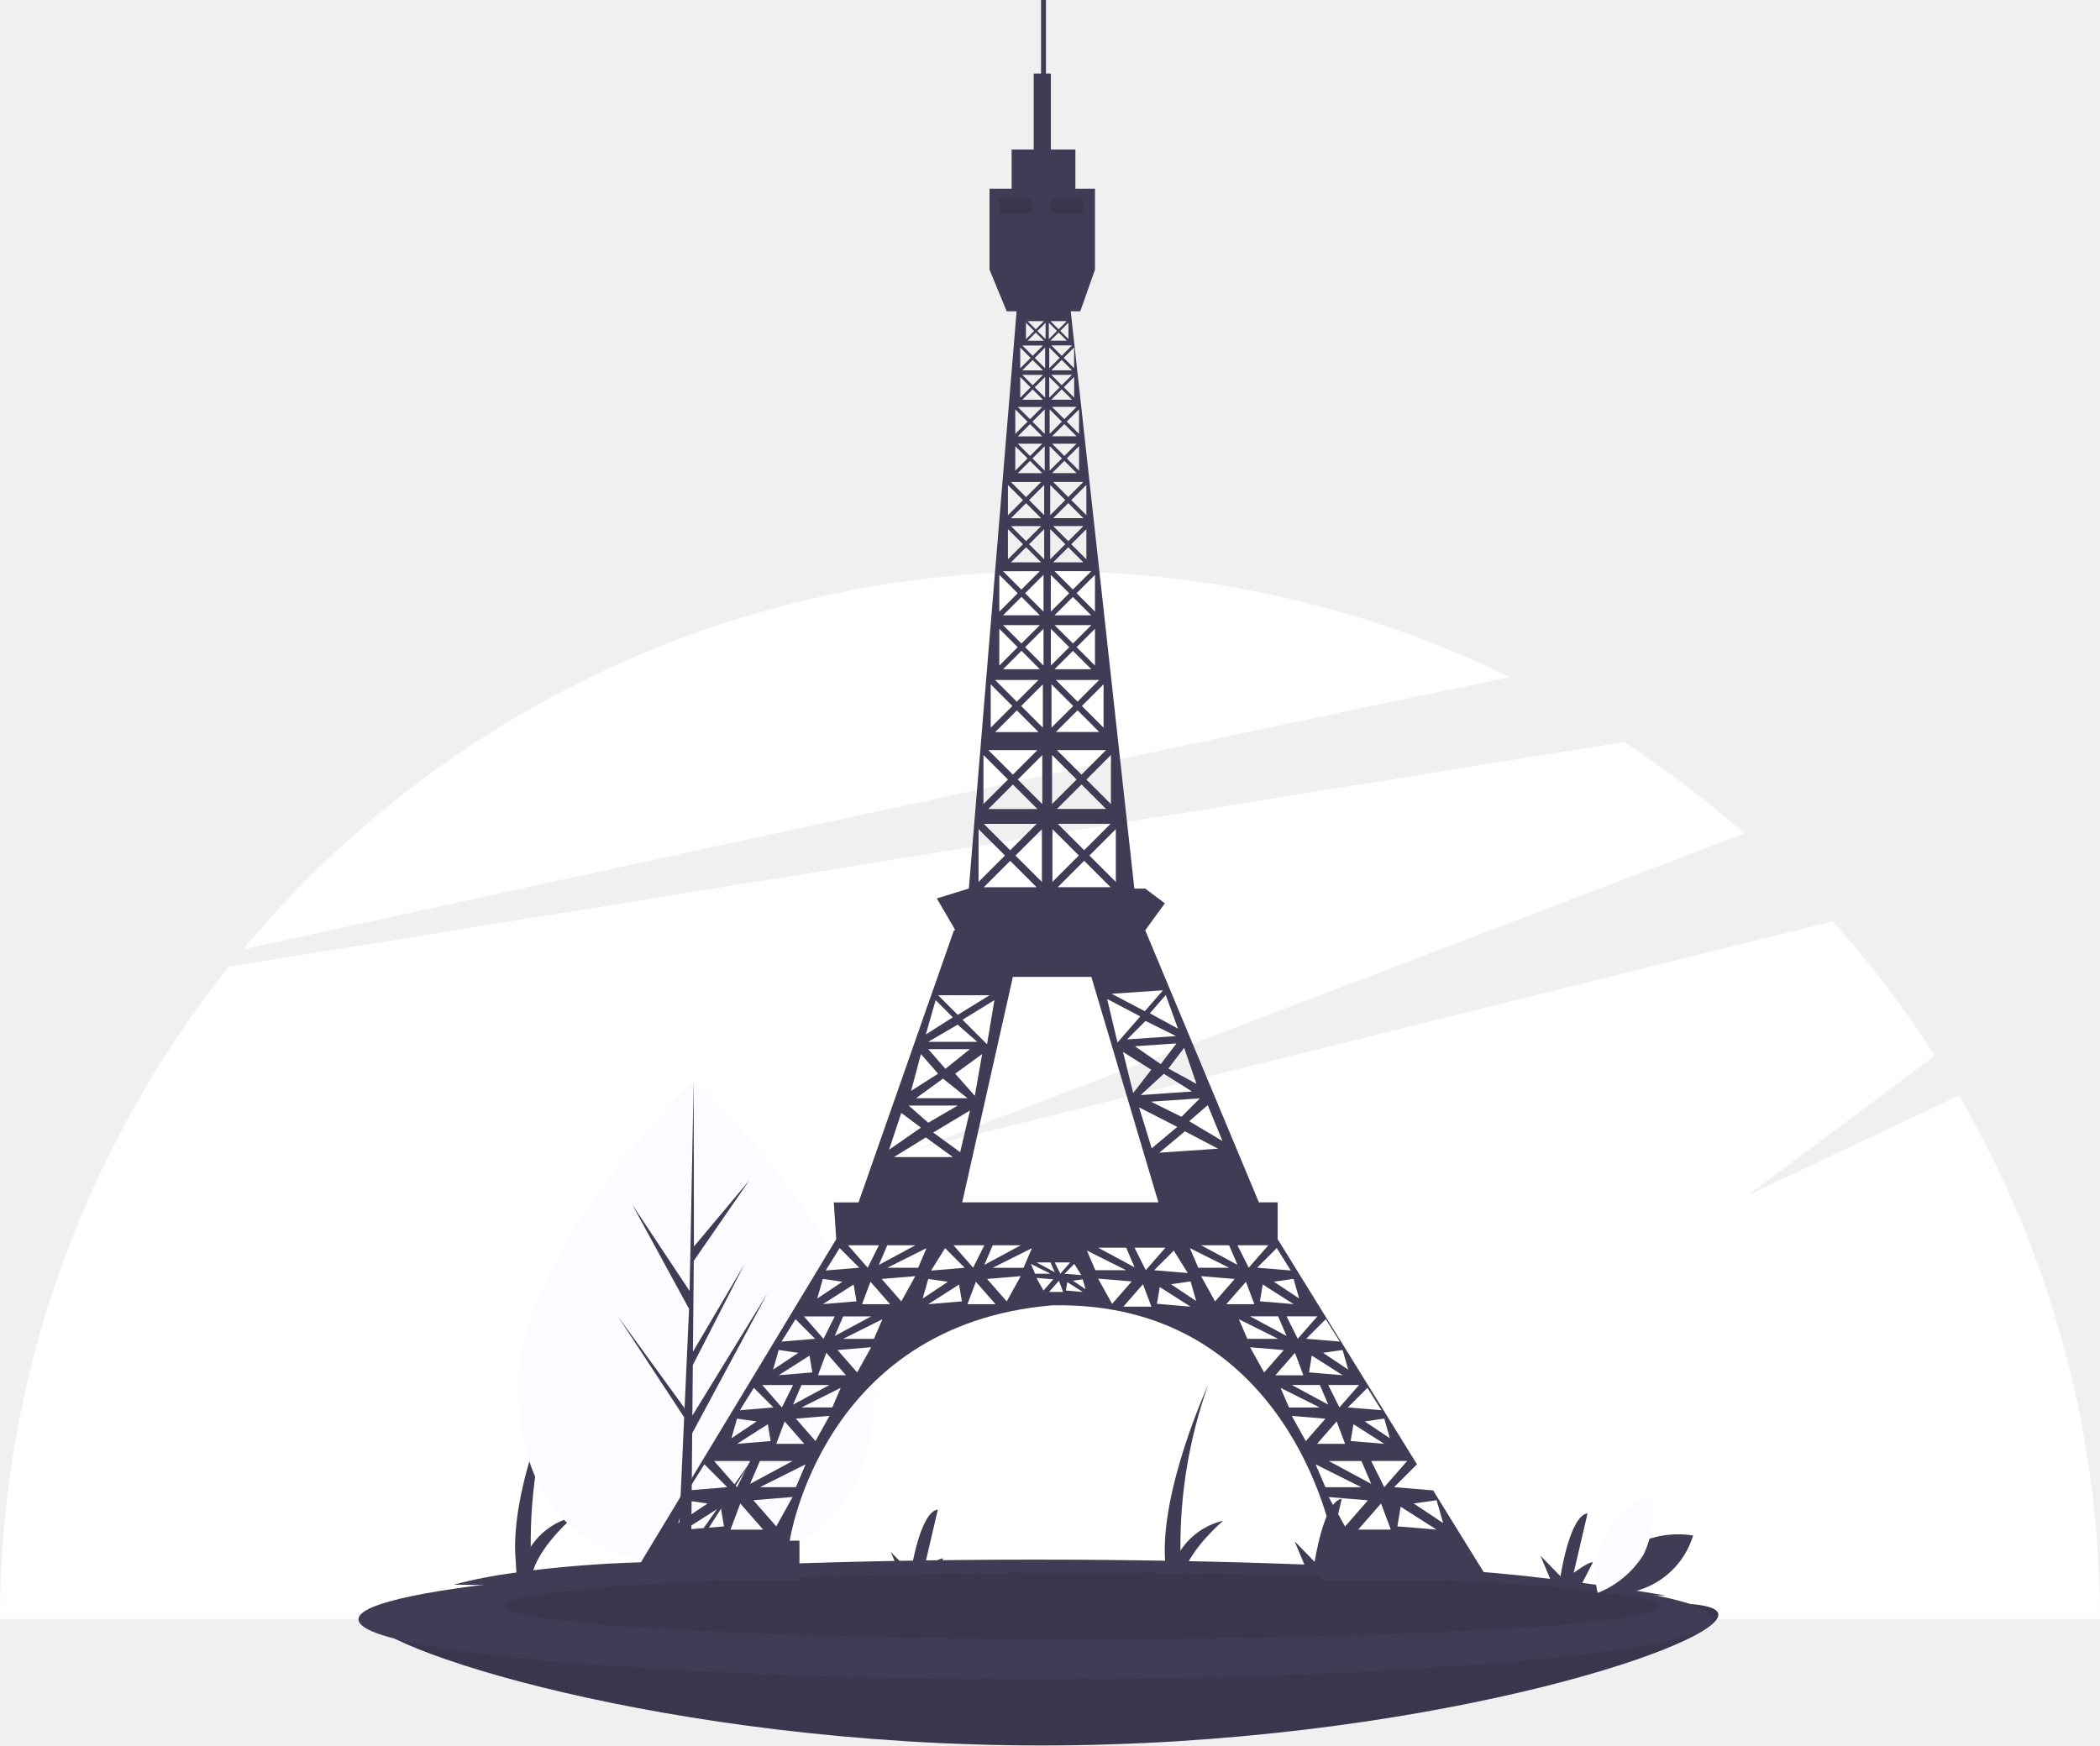
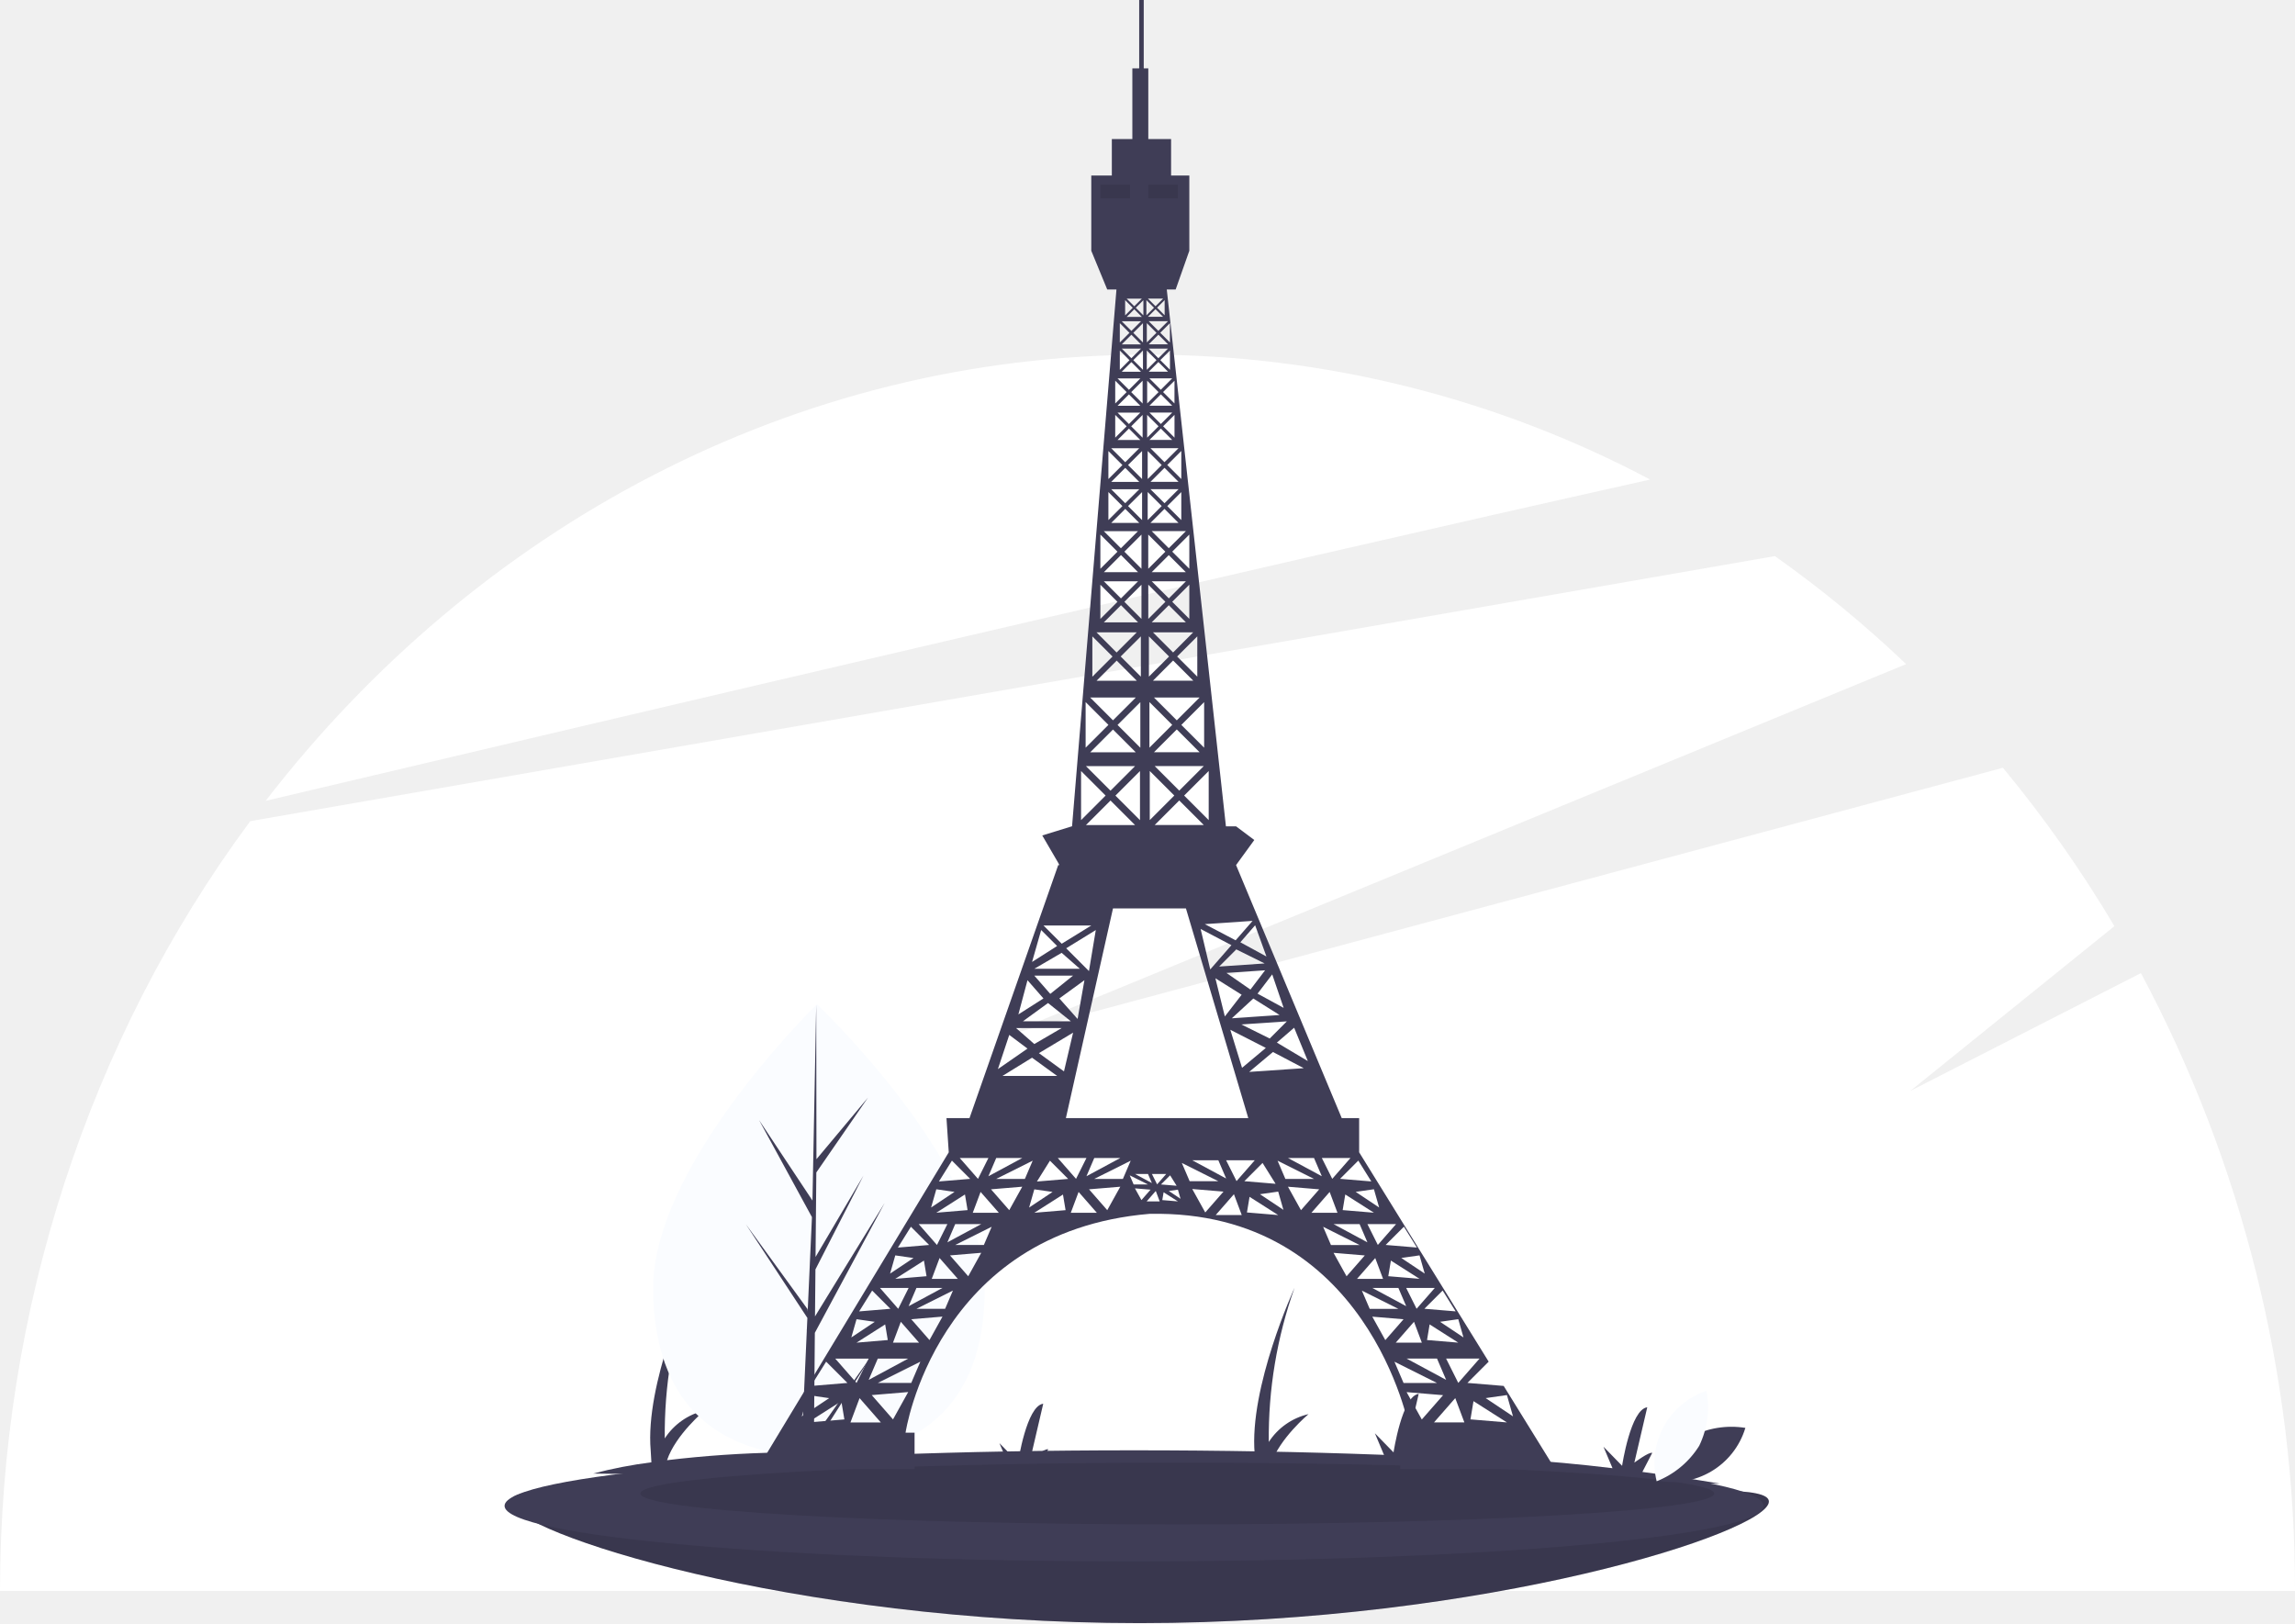
- <svg xmlns="http://www.w3.org/2000/svg" width="237.442" height="197.394" viewBox="0 0 237.442 197.394">
-   <g id="Gruppe_508" data-name="Gruppe 508" transform="translate(0)">
-     <path id="Pfad_2186" data-name="Pfad 2186" d="M323.508,427.929l-23.871,11.3,21.126-15.8a119.221,119.221,0,0,0-11.535-15.178l-103.52,25.73,93.508-35.67a119.191,119.191,0,0,0-13.579-10.35L127.9,413.37a118.217,118.217,0,0,0-25.891,73.775H339.448A118.156,118.156,0,0,0,323.508,427.929Z" transform="translate(-102.006 -304.055)" fill="#fff" />
-     <path id="Pfad_2187" data-name="Pfad 2187" d="M360.528,318.966a118.8,118.8,0,0,0-143.238,30.79C254.582,341.585,319.51,327.441,360.528,318.966Z" transform="translate(-189.807 -242.393)" fill="#fff" />
+ <svg xmlns="http://www.w3.org/2000/svg" width="279.116" height="197.394" viewBox="0 0 279.116 197.394">
+   <g id="Gruppe_508" data-name="Gruppe 508" transform="translate(20.837)">
+     <path id="Pfad_2186" data-name="Pfad 2186" d="M362.384,438.68l-28.06,14.336,24.834-20.046A150.751,150.751,0,0,0,345.6,413.709L223.909,446.36,333.829,401.1a141.8,141.8,0,0,0-15.962-13.134L132.441,420.2c-19.688,26.577-30.42,59.59-30.435,93.619H381.122A159.191,159.191,0,0,0,362.384,438.68Z" transform="translate(-122.843 -320.335)" fill="#fff" />
+     <path id="Pfad_2187" data-name="Pfad 2187" d="M385.668,322.185A130.609,130.609,0,0,0,324.541,307c-43.109,0-81.651,21.1-107.251,54.257C261.127,350.888,337.451,332.939,385.668,322.185Z" transform="translate(-205.82 -263.865)" fill="#fff" />
    <path id="Pfad_2188" data-name="Pfad 2188" d="M688.953,716.814q-4.915-.833-9.455-1.43l1.2-2.32c-.4-.14-2.176,1.188-2.176,1.188l1.57-6.732c-2.029.245-3.06,7.119-3.06,7.119l-2.267-2.324,1.1,2.613a209.322,209.322,0,0,0-23.988-1.51l1.024-1.985c-.4-.14-2.176,1.188-2.176,1.188l1.57-6.733c-2.029.245-3.06,7.119-3.06,7.119l-2.267-2.324,1.162,2.768a134.727,134.727,0,0,0-13.79.937c1.036-3.093,4.554-6.034,4.554-6.034a7.874,7.874,0,0,0-4.833,3.386A54.23,54.23,0,0,1,637.191,693s-5.553,12.085-4.845,20.2l.085,1.44a55.29,55.29,0,0,0-7.075,1.375Z" transform="translate(-500.59 -536.375)" fill="#3f3d56" />
    <path id="Pfad_2189" data-name="Pfad 2189" d="M380.8,715q-4.915-.833-9.455-1.43l1.2-2.319c-.4-.14-2.176,1.188-2.176,1.188l1.57-6.733c-2.029.245-3.06,7.119-3.06,7.119l-2.267-2.324,1.1,2.613a209.306,209.306,0,0,0-23.988-1.51l1.024-1.985c-.4-.14-2.176,1.188-2.176,1.188l1.57-6.733c-2.029.245-3.06,7.119-3.06,7.119l-2.267-2.324,1.162,2.768a134.829,134.829,0,0,0-13.79.937c1.036-3.092,4.554-6.034,4.554-6.034a7.874,7.874,0,0,0-4.832,3.386,54.224,54.224,0,0,1,3.134-18.735s-5.553,12.084-4.845,20.2l.085,1.44A55.351,55.351,0,0,0,317.2,714.2Z" transform="translate(-265.898 -534.993)" fill="#3f3d56" />
    <path id="Pfad_2190" data-name="Pfad 2190" d="M428.055,797.734c0,3.687-34.262,14.781-76.526,14.781S275,801.421,275,797.734s34.262,1.43,76.526,1.43S428.055,794.048,428.055,797.734Z" transform="translate(-233.761 -615.121)" fill="#3f3d56" />
    <path id="Pfad_2191" data-name="Pfad 2191" d="M428.055,797.734c0,3.687-34.262,14.781-76.526,14.781S275,801.421,275,797.734s34.262,1.43,76.526,1.43S428.055,794.048,428.055,797.734Z" transform="translate(-233.761 -615.121)" opacity="0.1" />
    <ellipse id="Ellipse_216" data-name="Ellipse 216" cx="76.556" cy="6.755" rx="76.556" ry="6.755" transform="translate(40.529 176.379)" fill="#3f3d56" />
    <ellipse id="Ellipse_217" data-name="Ellipse 217" cx="65.298" cy="3.753" rx="65.298" ry="3.753" transform="translate(57.041 177.88)" opacity="0.1" />
    <path id="Pfad_2192" data-name="Pfad 2192" d="M388.122,582.635c.107,15.187-8.885,20.553-20.021,20.632q-.388,0-.772,0-.774-.011-1.533-.06c-10.056-.641-17.905-6.161-18-20.285-.1-14.617,18.449-33.194,19.84-34.568h0l.08-.079S388.015,567.448,388.122,582.635Z" transform="translate(-289.197 -426.146)" fill="#fafcff" />
    <path id="Pfad_2193" data-name="Pfad 2193" d="M403.358,600.949l7.3-10.357-7.313,11.488-.011,1.183q-.774-.011-1.533-.06l.688-15.2-.007-.118.013-.022.065-1.436-7.493-11.412,7.508,10.337.021.3.519-11.484-6.429-11.8,6.493,9.784.457-23.8,0-.079v.078l.028,18.77,6.263-7.485-6.279,9.1-.095,10.28,5.83-9.906-5.843,11.417-.053,5.716,8.466-13.791-8.485,15.785Z" transform="translate(-325.204 -426.147)" fill="#3f3d56" />
    <path id="Pfad_2194" data-name="Pfad 2194" d="M479.155,214.671h18.851l-6.262-10.121-4.411-.368,2.585-2.585-15.753-25.461v-4.158h-2.118l-12.852-30.772,2.218-3.049-2.218-1.663h-1.231l-7.195-65.286h1.08l1.663-4.713V57.346h-2.218V52.911h-2.772V44.317h-.554V36h-.554v8.317h-.832v8.594h-2.495v4.436h-2.5v9.148l1.941,4.713h1.121l-5.4,65.286h-.023l-3.6,1.109,1.94,3.327.139.277h-.139l-10.789,30.772h-2.8l.277,4.158-23.287,38.534h19.129v-4.436H419s3.6-24.4,29.663-26.613c26.613-.554,31.6,26.059,31.6,26.059h-1.109Zm12.983-9.01.739,2.587-3.327-2.218Zm-4.066.739,4.066,2.587-4.436-.37Zm-4.805,2.587,2.587-2.957,1.109,2.957Zm-4.33-16.356.951,2.218-4.119-2.218Zm-1.228-1.426.317-1.9,3.485,2.218Zm5.927,10.02,1.109,2.587-4.805-2.587Zm-5.016-1.941,2.218-2.535.951,2.535Zm3.8-.317.317-1.9,3.485,2.218Zm3.8,5.214-1.479-2.957h4.066Zm.634-5.531-2.851-1.9,2.218-.317Zm-.951-3.168-3.8-.317,2.218-2.218Zm-4.752-.317-1.267-2.535h3.485Zm.99-4.277-2.851-1.9,2.218-.317Zm-.95-3.168-3.8-.317,2.218-2.218Zm-4.753-.317-1.267-2.535h3.485Zm-4.277-4.238.317-1.9,3.485,2.218Zm3.01,3.921-4.119-2.218h3.168Zm1.426-4.238-2.852-1.9,2.218-.317Zm-.951-3.168-3.8-.317,2.218-2.218Zm-2.534-2.851-2.218,2.535-1.267-2.535Zm-3.485,2.218-4.119-2.218h3.168ZM438.5,171.978l5.728-25.5H453.1l7.582,25.5Zm19.491,7.346-4.119-2.218h3.168Zm-7.287-.554-1.109,1.267-.634-1.267Zm-1.743,1.109L446.9,178.77h1.584Zm-13.742-15.8,4.158-2.495-1.109,4.713Zm2.218,2.772h-6.653l3.6-2.218Zm10.2-88.456-1.173,1.173-1.173-1.173Zm-2.346-.512,1.173-1.173,1.173,1.173Zm2.346,3.327h-2.346l1.173-1.173ZM446.7,79.8l1.173-1.173v2.346Zm1.13,2.5v2.772l-1.386-1.386Zm-1.13-5.822,1.173-1.173v2.346Zm.3-3.049.924-.924v1.848Zm.739,1.109h-1.848l.924-.924Zm-.924-1.294-.924-.924h1.848Zm-.185.185-.924.924V72.5Zm1.009,1.642-1.173,1.173-1.173-1.173Zm-1.408,1.407-1.173,1.173V75.3Zm0,3.327-1.173,1.173V78.629Zm1.322,2.218-1.386,1.386-1.386-1.386Zm0,3.327h-2.772l1.386-1.386Zm.277,1.109v2.772l-1.386-1.386Zm-.277-.277-1.386,1.386-1.386-1.386Zm0,3.327h-2.772l1.386-1.386Zm.213,1.343V94.26l-1.706-1.706Zm-.341,3.753h-3.412l1.706-1.706Zm.341,1.237V99.25l-1.706-1.706Zm-.341-.341L445.717,97.2,444.011,95.5Zm0,4.094h-3.412l1.706-1.706Zm.267,1.418v4.158l-2.079-2.079Zm-.416,4.574h-4.158L445.2,103.5Zm.416,1.525v4.158l-2.079-2.079Zm-.416-.416-2.079,2.079-2.079-2.079Zm0,4.99h-4.158L445.2,109.6Zm.341,1.706v4.9l-2.452-2.452Zm-.49,5.4h-4.9l2.452-2.452Zm.427,2.6v5.544l-2.772-2.772Zm-.555,6.1h-5.544l2.772-2.772Zm.512,2.282v5.971l-2.986-2.985Zm-.6-.6-2.985,2.985-2.986-2.985Zm0,7.165h-5.971l2.986-2.985ZM440.2,153.82h-5.544l3.327-1.941Zm-1.663-2.495,3.6-2.218-.832,4.99Zm2.218,3.881-.832,4.713-2.218-2.495Zm-1.386-.554L436.6,156.87l-1.94-2.218ZM439.1,160.2h-5.822l3.049-2.218ZM441,176.83l-1.267,2.535-2.218-2.535Zm.95,0h3.168L441,179.047Zm20.866-13.387-2.892,2.42-1.427-4.627Zm-4.985-3.828-1.15-4.645,3.193,2.005Zm3.464-2.181,3.193,2.006-5.808.4Zm-.352-1.087-2.917-2.024,4.7-.32Zm-3.8-2.8,2.081-2.087,3.451,1.71Zm-1.088.352-1.169-4.922,3.746,1.968ZM449.3,136.334l2.986-2.986,2.985,2.986Zm-.6-.6v-5.971l2.985,2.985Zm.6-6.568h5.971l-2.985,2.985Zm-.085-1.685,2.772-2.772,2.772,2.772Zm-.555-.554v-5.544l2.772,2.772Zm-.064-8.637v-4.9l2.452,2.452Zm2.943-1.962,2.452,2.452h-4.9ZM449.513,79.8l-1.173,1.173V78.629Zm-.938-1.407h2.346l-1.173,1.173Zm-.192,8.061,1.386,1.386-1.386,1.386Zm.277-.277h2.772l-1.386,1.386Zm-.213,9.66,1.706,1.706-1.706,1.706Zm.341-.341H452.2L450.494,97.2Zm-.267,11.612,2.079,2.079-2.079,2.079Zm.416-.416H453.1l-2.079,2.079Zm2.079,2.911,2.079,2.079h-4.158Zm.416-.416,2.079-2.079v4.158Zm-2.5-3.6,2.079-2.079,2.079,2.079Zm-.416-.416v-4.158l2.079,2.079Zm1.973-7.282,1.706,1.706h-3.412Zm.341-.341,1.706-1.706V99.25ZM448.788,94.6l1.706-1.706L452.2,94.6Zm-.341-.341V90.848l1.706,1.706Zm1.6-6.142,1.386,1.386H448.66Zm.277-.277,1.386-1.386v2.772Zm-1.663-2.5,1.386-1.386,1.386,1.386Zm-.277-.277V82.3l1.386,1.386Zm1.365-5.033,1.173,1.173h-2.346Zm.235-.235,1.173-1.173v2.346Zm-1.407-1.919,1.173-1.173,1.173,1.173Zm-.235-.235V75.3l1.173,1.173Zm1.244-4.222.924-.924v1.848Zm.739,1.109h-1.848l.924-.924ZM449.4,73.24l-.924-.924h1.848Zm-.185.185-.924.924V72.5Zm12.257,103.682-2.218,2.535-1.267-2.535Zm-.682-10.748,2.892-2.42,3.746,1.968Zm7.135-1.319-3.765-2.244,2.1-1.81Zm-4.633-2.741-3.451-1.71,5.531-.377Zm1.691-3.727-3.174-1.729,1.785-2.344Zm-2.093-6.248-3.174-1.729,1.8-2.068Zm-1.684-4.331-2.062,2.363-3.746-1.968Zm-5.338-12.255-2.986-2.986,2.986-2.985Zm-.555-8.807-2.772-2.772,2.772-2.772Zm-3.327-3.327-2.772-2.772h5.544Zm2.495-5.31-2.452-2.452,2.452-2.452Zm-2.943-2.943-2.452-2.452h4.9Zm1.973-10.183-2.079-2.079,2.079-2.079Zm-2.5-2.5-2.079-2.079H453.1Zm1.525-8.413-1.706-1.706,1.706-1.706Zm-2.047-2.047-1.706-1.706H452.2Zm1.216-7.144-1.386-1.386L451.71,82.3Zm-1.663-1.663-1.386-1.386h2.772Zm1.109-5.758-1.173-1.173,1.173-1.173Zm-1.408-1.407-1.173-1.173h2.346ZM444.5,82.3l1.386,1.386L444.5,85.069Zm0,4.158,1.386,1.386L444.5,89.227Zm2.921,4.052-1.706,1.706-1.706-1.706Zm-3.753.341,1.706,1.706L443.67,94.26Zm0,4.99,1.706,1.706L443.67,99.25Zm3.6,4.755-2.079,2.079-2.079-2.079Zm-4.574.416,2.079,2.079-2.079,2.079Zm0,6.1,2.079,2.079-2.079,2.079Zm4.425,5.79-2.452,2.452L442.22,112.9Zm-5.4.49,2.452,2.452-2.452,2.452ZM447,120.831l-2.772,2.772-2.772-2.772Zm-6.1.554,2.772,2.772L440.9,126.93Zm-.554,8.381,2.985,2.985-2.985,2.986Zm1.247,18.787-3.6,2.218-2.218-2.218Zm-6.1.554,1.941,1.941-3.05,1.941Zm-1.663,6.1,1.941,2.218-3.049,1.941Zm4.158,5.822-3.327,1.941-2.218-1.941Zm-6.376.832,2.218,1.663-3.6,2.495Zm1.584,14.97-4.119,2.218.95-2.218Zm-4.119,0-1.267,2.535-2.218-2.535Zm-4.436.317,2.218,2.218-3.8.317Zm3.564,7.723-4.119,2.218.951-2.218Zm-5.465-1.386,3.485-2.218.317,1.9Zm0-2.851,2.218.317-2.851,1.9Zm1.346,4.238-1.267,2.535-2.218-2.535Zm-4.436.317,2.218,2.218-3.8.317Zm-.33,16.039-4.805,2.587,1.109-2.587Zm-6.284-1.941,3.485-2.218.317,1.9Zm4.436,0,.951-2.535,2.218,2.535Zm6.02-6.653-4.119,2.218.951-2.218Zm-5.742-1.109,3.485-2.218.317,1.9Zm0-2.851,2.218.317-2.851,1.9Zm1.624,3.96-1.267,2.535-2.218-2.535Zm-4.436.317,2.218,2.218-3.8.317Zm-1.9,3.485,2.218.317-2.851,1.9Zm1.479,4.792-1.479,2.957-2.587-2.957Zm-7.393,4.436,2.587.37-3.327,2.218Zm0,3.327,4.066-2.587.37,2.218Zm.37-4.436,1.848-2.957,2.587,2.587Zm4.805,4.436,1.109-2.957,2.587,2.957Zm5.175-.37-2.588-2.957,4.436-.37Zm2.218-4.436h-4.066L420.8,201.6Zm2.218-5.214-2.218-2.535,3.8-.317Zm1.9-3.8h-3.485l4.436-2.218Zm-1.624-3.643.951-2.535,2.218,2.535Zm4.436-.317-2.218-2.535,3.8-.317Zm1.9-3.8h-3.485l4.436-2.218Zm-1.347-3.921.951-2.535,2.218,2.535Zm4.436-.317-2.218-2.535,3.8-.317Zm-1.584-3.8,4.435-2.218-.95,2.218Zm4.633,1.267,2.218.317-2.852,1.9Zm0,2.851,3.485-2.218.317,1.9Zm.317-3.8,1.584-2.535,2.218,2.218Zm4.119,3.8.95-2.535,2.218,2.535Zm4.435-.317-2.218-2.535,3.8-.317Zm-1.584-3.8,4.436-2.218-.951,2.218Zm4.317-.436,2.218,1.109H446.74Zm.633,1.584,1.9.158-1.109,1.267Zm1.426,1.584,1.109-1.267.475,1.267Zm2.852-3.168.792,1.267-1.9-.158Zm-.951,3.01.159-.95,1.742,1.109Zm.792-1.109,1.109-.158.317,1.109Zm1.584-3.406,4.436,2.218h-3.485Zm1.267,3.168,3.8.317-2.218,2.535Zm2.852,3.168,2.218-2.535.95,2.535Zm5.7-6.337,1.584,2.535-3.8-.317Zm-1.9,6.02.317-1.9,3.485,2.218Zm1.584-2.218,2.218-.317.634,2.218Zm2.139-4.079,4.435,2.218h-3.485Zm1.267,3.168,3.8.317-2.218,2.535Zm5.069.634.951,2.535h-3.168Zm.158,6.455-.951-2.218,4.436,2.218Zm.317.951,3.8.317-2.218,2.535Zm5.069.634.951,2.535h-3.168Zm-1.624,3.96,4.436,2.218h-3.485Zm1.267,3.168,3.8.317-2.218,2.535Zm2.693,5.479,5.175,2.587h-4.066Zm1.479,3.7,4.436.37-2.587,2.957Z" transform="translate(-329.704 -36)" fill="#3f3d56" />
    <rect id="Rechteck_1721" data-name="Rechteck 1721" width="3.604" height="1.663" transform="translate(112.996 22.455)" opacity="0.1" />
    <rect id="Rechteck_1722" data-name="Rechteck 1722" width="3.604" height="1.663" transform="translate(118.818 22.455)" opacity="0.1" />
    <path id="Pfad_2195" data-name="Pfad 2195" d="M863.778,765.082a10.764,10.764,0,0,0-4.164,5.3,9.267,9.267,0,0,0,10.821-6.381A10.763,10.763,0,0,0,863.778,765.082Z" transform="translate(-679.001 -590.35)" fill="#3f3d56" />
    <path id="Pfad_2196" data-name="Pfad 2196" d="M864.328,752.166a10.764,10.764,0,0,1-5.179,4.318,9.266,9.266,0,0,1,6.06-11A10.764,10.764,0,0,1,864.328,752.166Z" transform="translate(-678.505 -576.341)" fill="#fafcff" />
  </g>
</svg>
